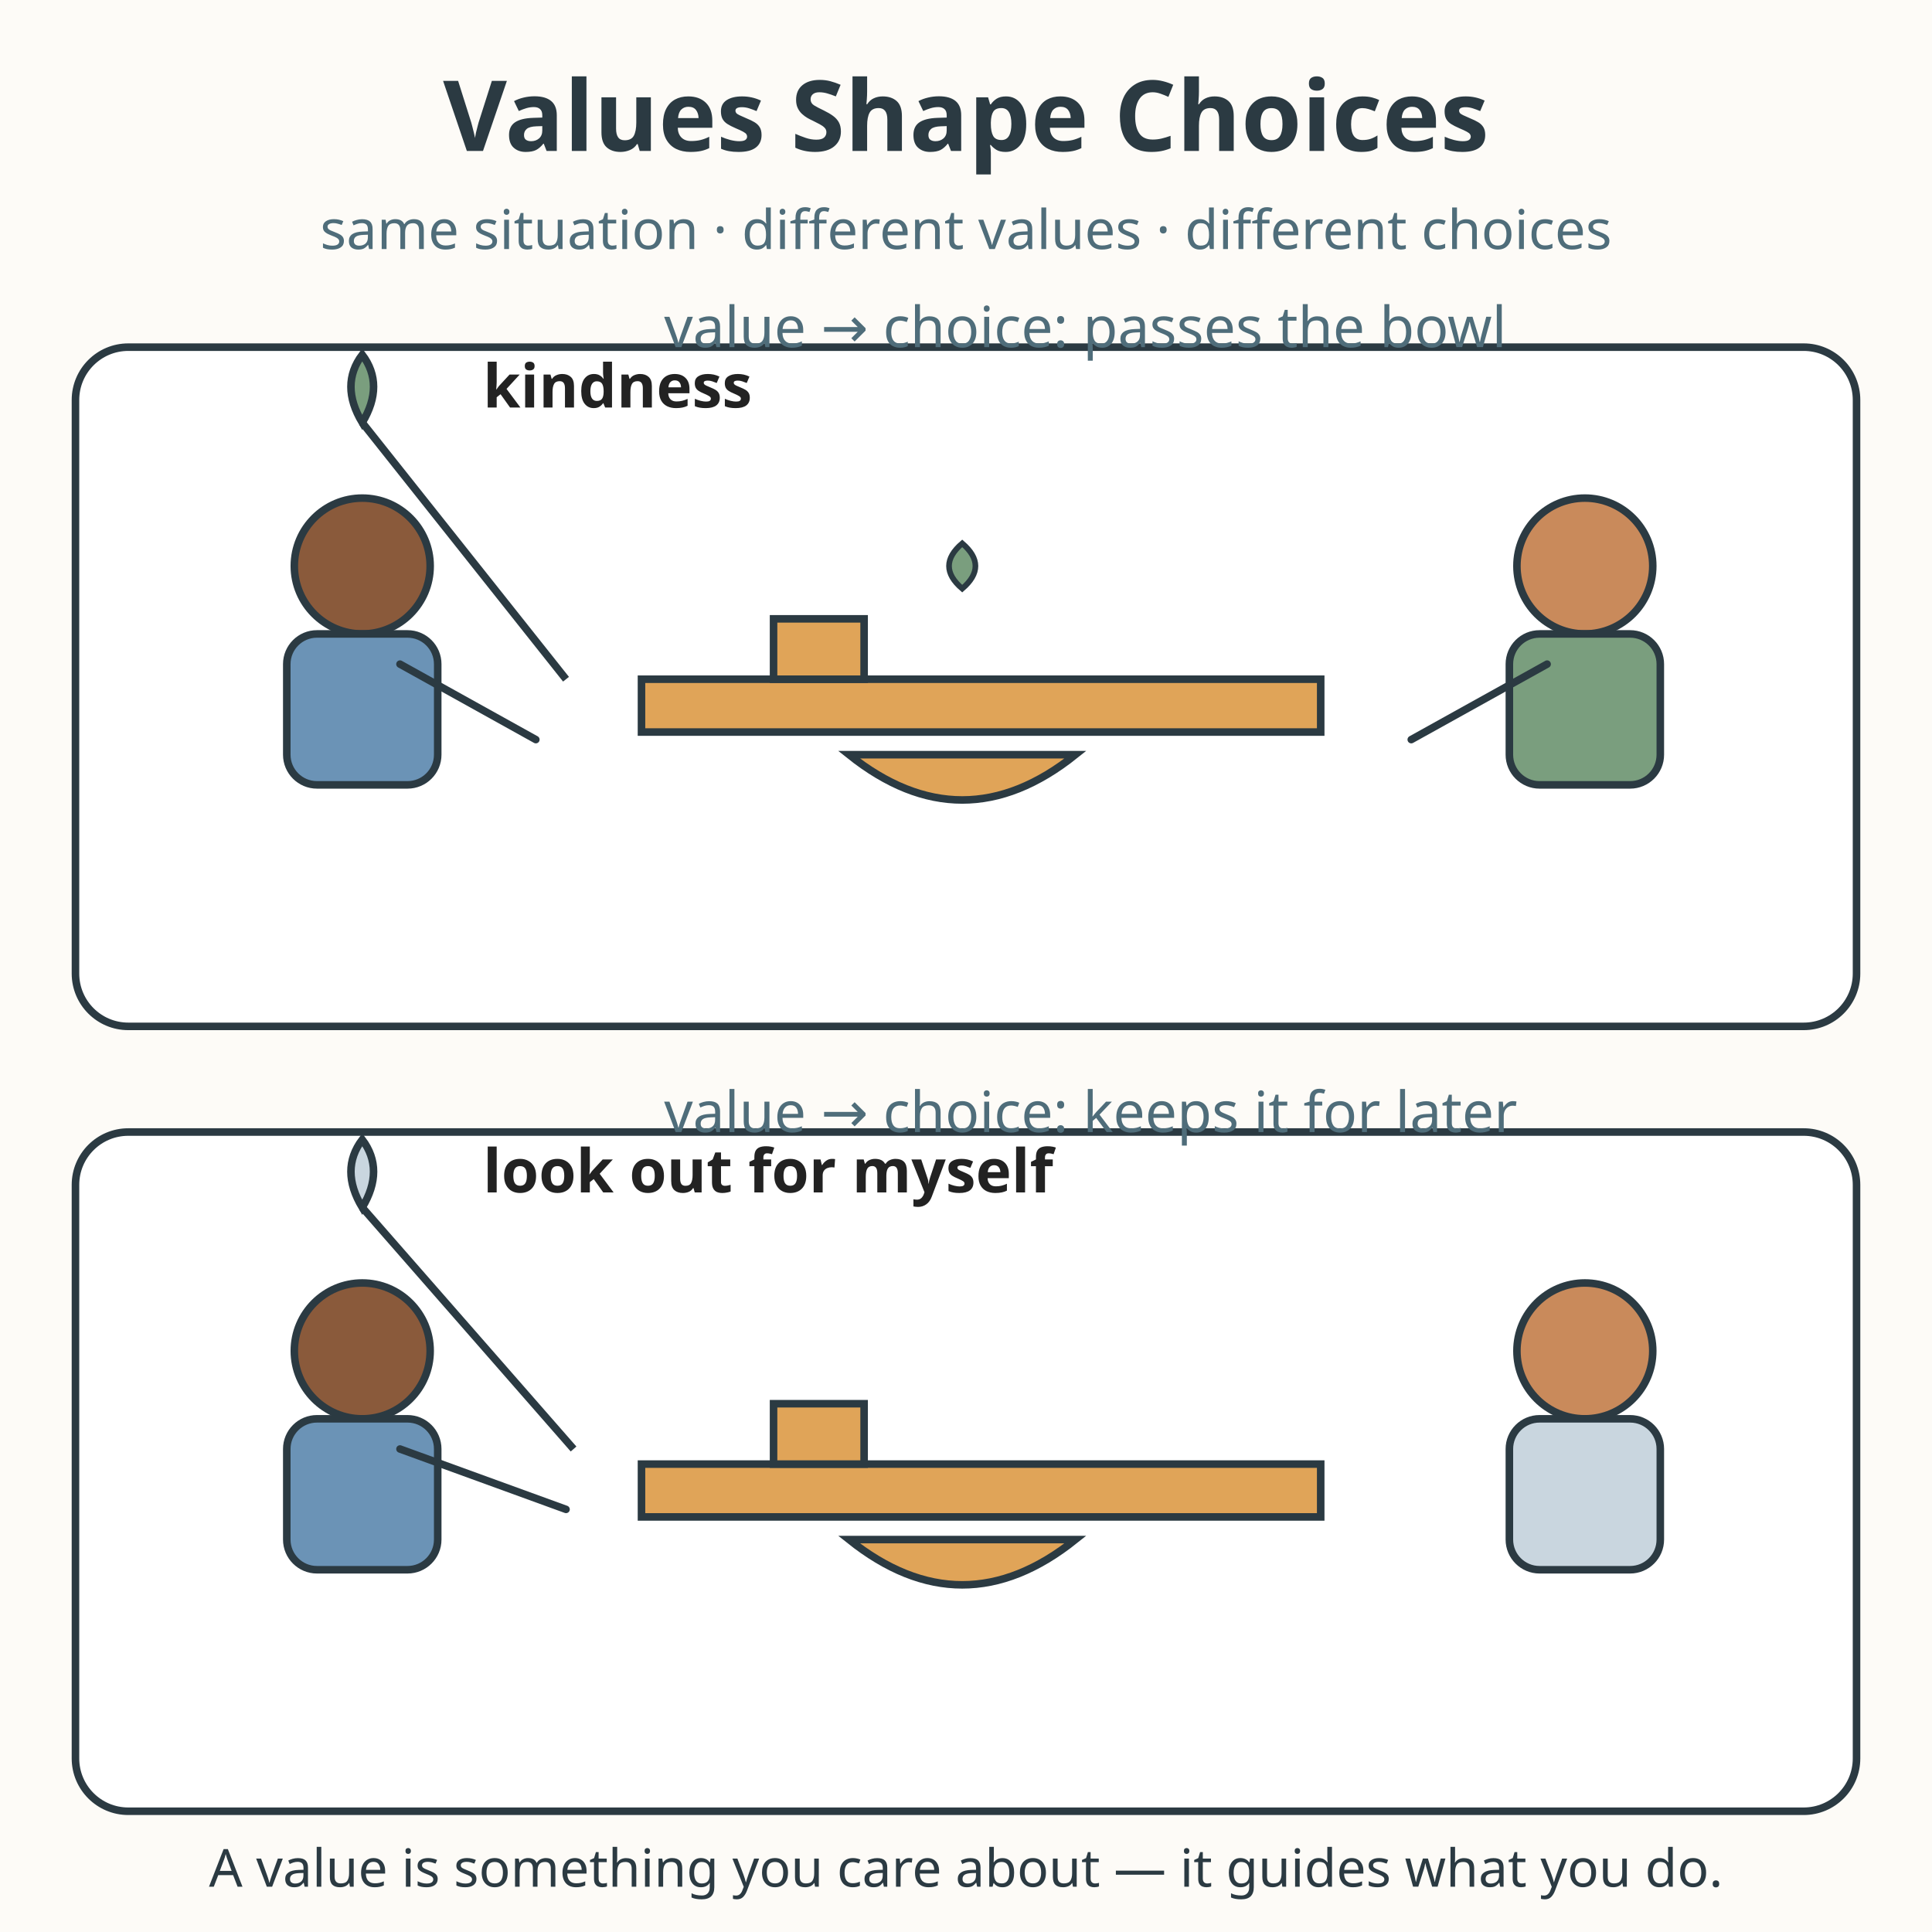
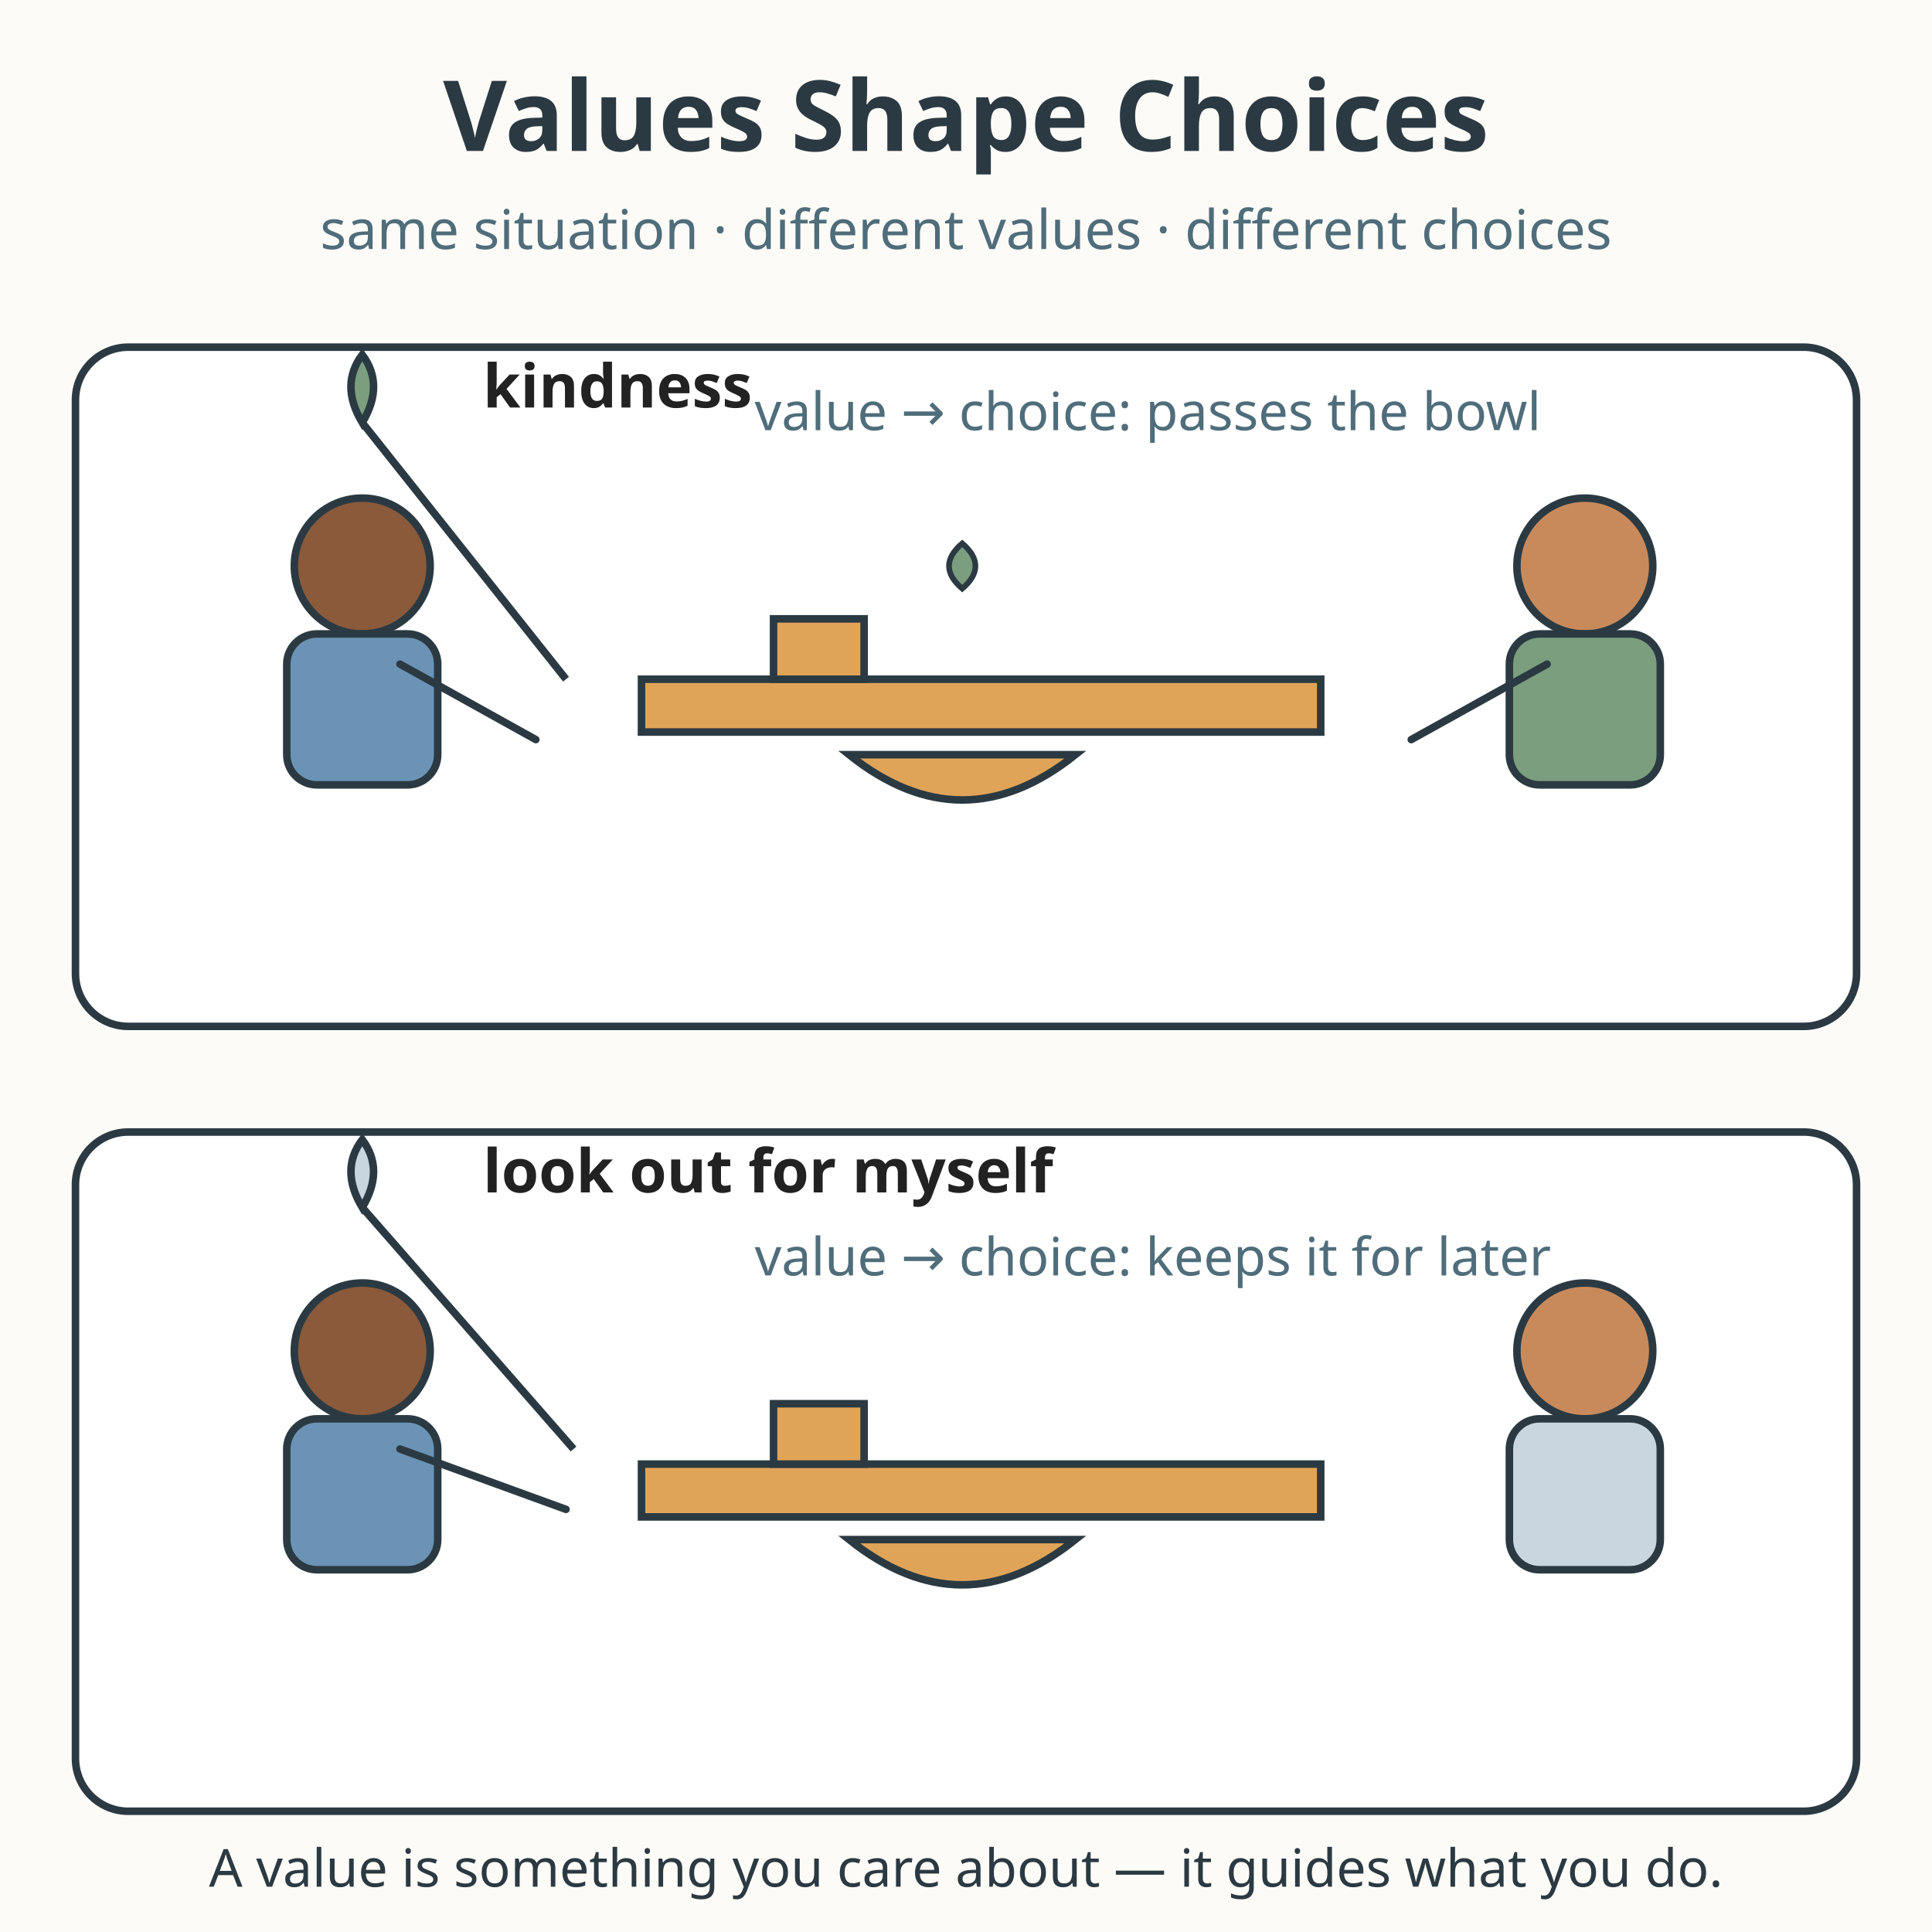
<svg xmlns="http://www.w3.org/2000/svg" viewBox="0 0 512 512" role="img" aria-labelledby="title-L-05-011-01-values-shape-choices desc-L-05-011-01-values-shape-choices">
  <rect width="512" height="512" fill="#fdfbf7" />
  <text x="256" y="40" text-anchor="middle" font-family="sans-serif" font-size="26" font-weight="bold" fill="#2b3a42">Values Shape Choices</text>
  <text x="256" y="66" text-anchor="middle" font-family="sans-serif" font-size="14.5" fill="#4f6d7a">same situation · different values · different choices</text>
  <rect x="20" y="92" width="472" height="180" rx="14" fill="#ffffff" stroke="#2b3a42" stroke-width="2" />
  <rect x="170" y="180" width="180" height="14" fill="#e0a458" stroke="#2b3a42" stroke-width="2" />
  <rect x="205" y="164" width="24" height="16" fill="#e0a458" stroke="#2b3a42" stroke-width="2" />
  <path d="M225 200 Q255 224 285 200 Z" fill="#e0a458" stroke="#2b3a42" stroke-width="2" />
  <path d="M255 156 Q262 150 255 144 Q248 150 255 156 Z" fill="#7a9e7e" stroke="#2b3a42" stroke-width="1.5" />
  <circle cx="96" cy="150" r="18" fill="#8a5a3b" stroke="#2b3a42" stroke-width="2" />
  <rect x="76" y="168" width="40" height="40" rx="8" fill="#6b93b6" stroke="#2b3a42" stroke-width="2" />
  <g stroke="#2b3a42" stroke-width="2" fill="none" stroke-linecap="round">
    <line x1="106" y1="176" x2="142" y2="196" />
  </g>
  <circle cx="420" cy="150" r="18" fill="#c98a5b" stroke="#2b3a42" stroke-width="2" />
  <rect x="400" y="168" width="40" height="40" rx="8" fill="#7a9e7e" stroke="#2b3a42" stroke-width="2" />
  <g stroke="#2b3a42" stroke-width="2" fill="none" stroke-linecap="round">
    <line x1="410" y1="176" x2="374" y2="196" />
  </g>
  <path d="M96 112 Q90 102 96 94 Q102 102 96 112 Z" fill="#7a9e7e" stroke="#2b3a42" stroke-width="2" />
  <text x="128" y="108" font-family="sans-serif" font-size="16" font-weight="bold" fill="#222222">kindness</text>
  <g stroke="#2b3a42" stroke-width="2" fill="none" marker-end="">
    <line x1="96" y1="112" x2="150" y2="180" />
  </g>
-   <text x="176" y="92" font-family="sans-serif" font-size="15" fill="#4f6d7a">value → choice: passes the bowl</text>
+   <text x="200" y="114" font-family="sans-serif" font-size="14" fill="#4f6d7a">value → choice: passes the bowl</text>
  <rect x="20" y="300" width="472" height="180" rx="14" fill="#ffffff" stroke="#2b3a42" stroke-width="2" />
  <rect x="170" y="388" width="180" height="14" fill="#e0a458" stroke="#2b3a42" stroke-width="2" />
  <rect x="205" y="372" width="24" height="16" fill="#e0a458" stroke="#2b3a42" stroke-width="2" />
  <path d="M225 408 Q255 432 285 408 Z" fill="#e0a458" stroke="#2b3a42" stroke-width="2" />
  <circle cx="96" cy="358" r="18" fill="#8a5a3b" stroke="#2b3a42" stroke-width="2" />
  <rect x="76" y="376" width="40" height="40" rx="8" fill="#6b93b6" stroke="#2b3a42" stroke-width="2" />
  <g stroke="#2b3a42" stroke-width="2" fill="none" stroke-linecap="round">
    <line x1="106" y1="384" x2="150" y2="400" />
  </g>
  <circle cx="420" cy="358" r="18" fill="#c98a5b" stroke="#2b3a42" stroke-width="2" />
  <rect x="400" y="376" width="40" height="40" rx="8" fill="#c9d6df" stroke="#2b3a42" stroke-width="2" />
  <path d="M96 320 Q90 310 96 302 Q102 310 96 320 Z" fill="#c9d6df" stroke="#2b3a42" stroke-width="2" />
  <text x="128" y="316" font-family="sans-serif" font-size="16" font-weight="bold" fill="#222222">look out for myself</text>
  <g stroke="#2b3a42" stroke-width="2" fill="none">
    <line x1="96" y1="320" x2="152" y2="384" />
  </g>
-   <text x="176" y="300" font-family="sans-serif" font-size="15" fill="#4f6d7a">value → choice: keeps it for later</text>
+   <text x="200" y="338" font-family="sans-serif" font-size="14" fill="#4f6d7a">value → choice: keeps it for later</text>
  <text x="256" y="500" text-anchor="middle" font-family="sans-serif" font-size="13.9" fill="#2b3a42">A value is something you care about — it guides what you do.</text>
</svg>
